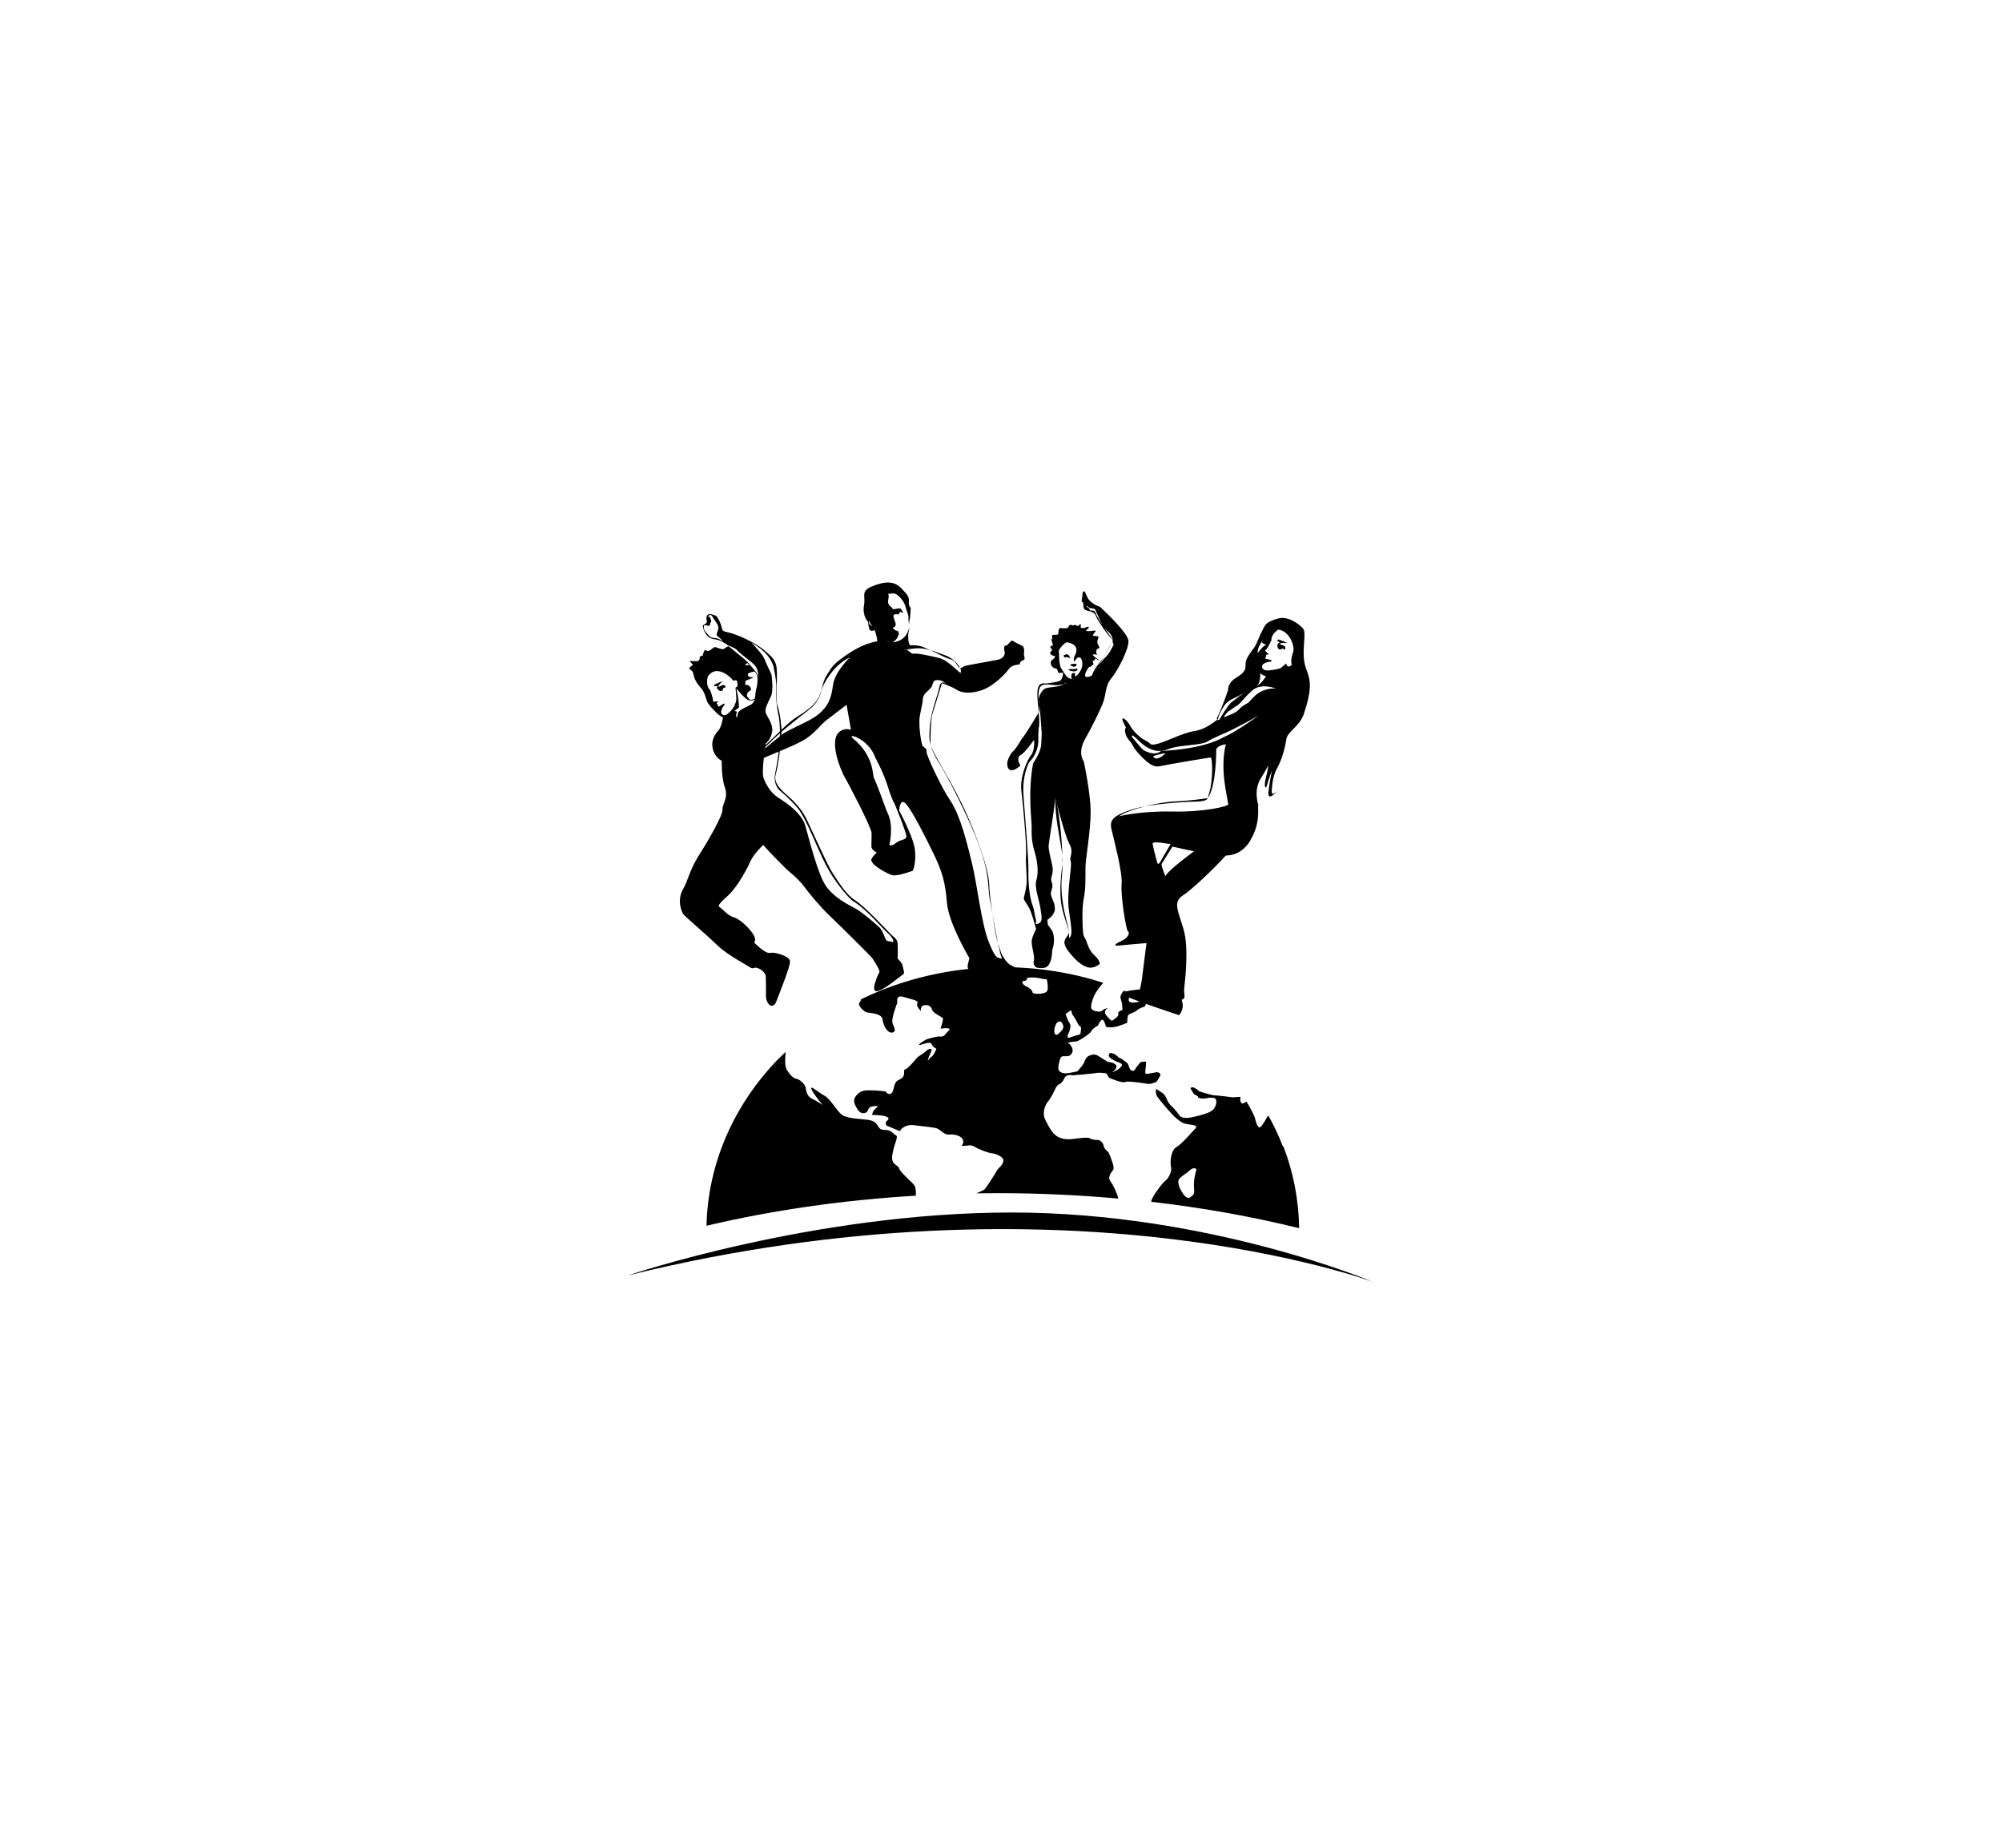
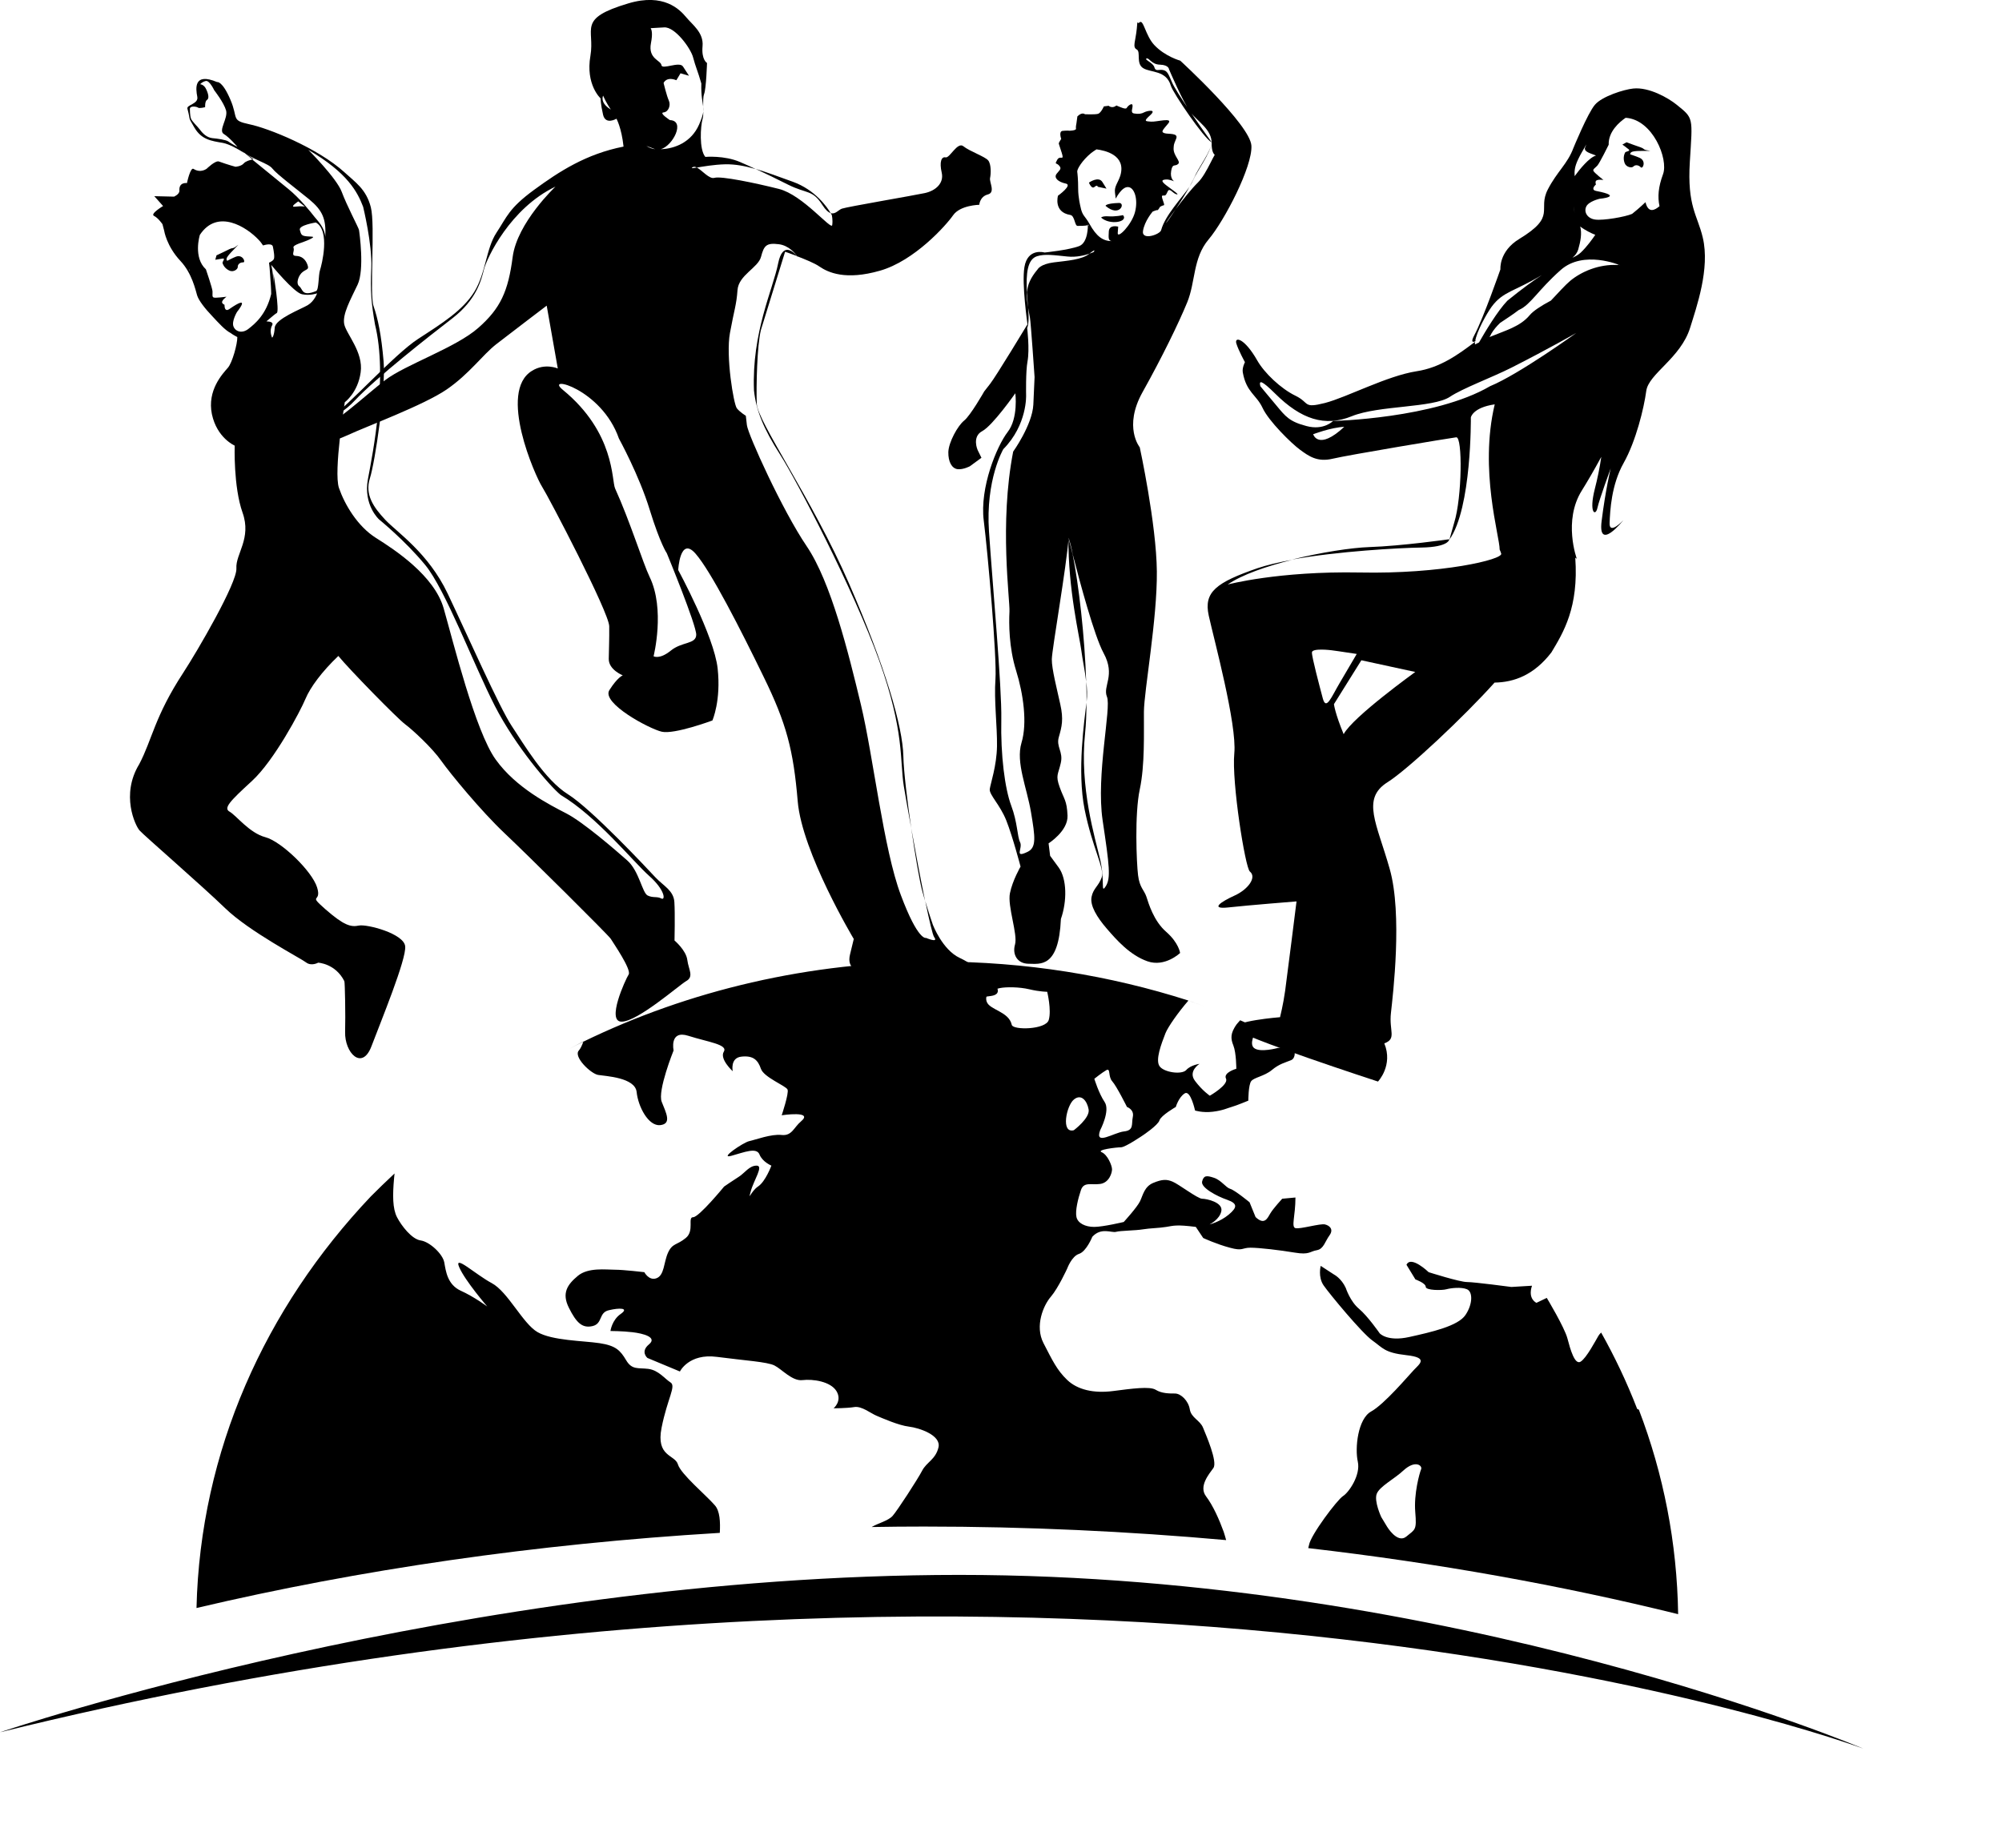
- <svg xmlns="http://www.w3.org/2000/svg" version="1.1" baseProfile="tiny" x="0px" y="0px" width="130px" height="120px" viewBox="-89.43 -94.58 300 300" overflow="visible" xml:space="preserve">
+ <svg xmlns="http://www.w3.org/2000/svg" version="1.1" baseProfile="tiny" x="0px" y="0px" width="130px" height="120px" overflow="visible" xml:space="preserve">
  <defs>
</defs>
  <path d="M94.11,35.02c0,0-3.08,0.44-5.21,0.51c-1.14,0.04-3.11,0.34-5.01,0.81c2.97-0.54,6.97-0.76,8.4-0.78  C94.12,35.53,94.11,35.02,94.11,35.02z M95.77,22.15c0,0.01,0,0.02,0,0.03c0.03-0.02,0.06-0.05,0.1-0.07  C95.83,22.12,95.8,22.14,95.77,22.15z M104.52,33.97c0.03-0.8,0.11-2.48,0.91-3.9c0.8-1.42,1.32-3.56,1.47-4.68s2.24-2.13,2.85-4.11  c0.41-1.33,1.3-3.83,0.82-5.85c-0.35-1.48-1.02-2.02-0.84-4.93c0.18-2.91,0.26-2.8-0.87-3.71c-0.52-0.42-1.78-1.15-2.81-1.04  c-0.59,0.06-2.01,0.5-2.48,1.05c-0.47,0.54-1.4,2.81-1.4,2.81c-0.38,1.03-1.06,1.53-1.66,2.69c-0.7,1.36,0.61,1.72-1.86,3.22  c-1.33,0.81-1.22,1.97-1.22,1.97s-1.09,3.14-1.69,4.27c-0.23,0.43-0.14,0.49,0.05,0.41c0.08-0.61,0.75-1.81,1.07-2.25  c0.75-1.01,1.46-0.97,3.3-2.08c0,0,0.01,0,0.01-0.01c-0.6,0.39-1.34,0.93-2.29,1.7c-0.64,0.67-1.44,2.01-1.84,2.71  c-0.08,0.04-0.17,0.08-0.26,0.13c-0.01-0.05-0.01-0.11,0-0.17c-1.1,0.84-2.28,1.68-3.79,1.91c-1.93,0.3-4.5,1.68-5.95,2.06  c-1.46,0.37-0.97-0.01-1.92-0.47s-2.02-1.48-2.48-2.29c-0.83-1.46-1.49-1.57-1.36-1.11c0.14,0.46,0.56,1.22,0.56,1.22  s-0.19,0.36-0.14,0.66c0.23,1.3,0.88,1.45,1.28,2.3c0.39,0.86,1.88,2.32,2.44,2.73c0.56,0.41,1.12,0.82,2.12,0.58  c1-0.24,7.6-1.34,8.02-1.39c0.42-0.05,0.38,3.9-0.13,5.54c-0.31,1.1-0.31,1.1-0.31,1.1c1.45-2.04,1.39-7.93,1.39-7.93  s0.11-0.64,1.55-0.85c-1.02,4.28,0.33,8.59,0.32,9.43c0.04,0.08,0.07,0.17,0.1,0.26c0.14,0.39-3.9,1.34-9.18,1.23  c-5.29-0.1-8.58,0.78-8.58,0.78c0.93-0.64,2.53-1.19,4.18-1.6c-0.86,0.15-1.64,0.34-2.24,0.54c-2.68,0.93-3.51,1.54-3.17,3.08  s1.84,7.07,1.66,8.94c-0.18,1.86,0.71,7.44,1.01,7.68c0.47,0.38-0.13,1.17-0.99,1.56c-0.86,0.39-1.66,0.91-0.39,0.77  c1.27-0.14,4.41-0.39,4.41-0.39s-0.62,4.95-0.74,5.81c-0.12,0.87-0.33,1.71-0.33,1.71s-3.14,0.25-2.91,0.74  c0.22,0.49,9.27,3.44,9.27,3.44s1-1.05,0.41-2.48c0.82-0.3,0.3-0.8,0.43-1.97c0.13-1.17,0.76-6.42-0.08-9.36  c-0.83-2.95-1.86-4.55-0.14-5.63c1.32-0.83,4.98-4.27,6.95-6.47c1.27-0.02,2.56-0.49,3.69-1.96c0.78-1.3,1.78-2.92,1.55-6.15  c0.03,0.02,0.07,0.04,0.1,0.07c0,0-0.91-2.47,0.33-4.44c0.35-0.56,0.8-1.33,1.26-2.18c-0.1,0.7-0.25,1.42-0.42,2.08  c-0.4,1.57,0.05,1.81,0.17,1.23c0.13-0.58,0.86-2.56,0.86-2.56s-0.34,1.41-0.59,3.43c-0.25,2.02,1.41-0.06,1.41-0.06  S104.49,34.77,104.52,33.97z M85.9,45.37c-0.21-0.79-0.72-2.7-0.71-3c0.01-0.3,1.27-0.14,1.27-0.14s0.69,0.09,1.64,0.24  c-0.36,0.62-0.82,1.4-1.11,1.89C86.45,45.27,86.12,46.16,85.9,45.37z M87.25,47.68c-0.57-1.38-0.63-1.95-0.63-1.95l1.78-2.85  l3.5,0.76C91.91,43.64,87.85,46.55,87.25,47.68z M102.25,11.44c-0.02-0.31-0.01-0.6,0.23-1.1c0.16-0.34,0.32-0.59,0.53-0.96  c-0.02,0.05-0.03,0.09-0.05,0.13c-0.18,0.31,0.19,0.41,0.68,0.59C103.2,10.22,102.57,11,102.25,11.44z M102.24,13.83  c-0.02-0.14-0.03-0.3-0.02-0.46C102.22,13.53,102.22,13.69,102.24,13.83z M85.27,28.2c0,0,1.15-0.44,2.02-0.48  C85.59,29.3,85.27,28.2,85.27,28.2z M96.76,25.08c-3.61,2.11-10.2,2.26-10.2,2.26s-0.6,0.63-1.72,0.33  c-1.12-0.29-1.37-0.63-1.96-1.34c-0.6-0.71-1.04-1.25-1.04-1.25c-0.1-0.4,0.07-0.4,0.96,0.48c1.69,1.68,3.24,2.18,4.98,1.47  c1.74-0.71,5.27-0.53,6.37-1.26c0.82-0.55,2.72-1.25,3.99-1.89c2.41-1.22,4.22-2.26,4.22-2.26S98.65,24.3,96.76,25.08z   M105.15,17.22c-0.05-0.02-0.08-0.05-0.08-0.05s0,0.02,0,0.04c-1.27-0.07-2.41,0.45-3.11,1.03c-0.33,0.28-0.77,0.77-1.25,1.28  c-0.64,0.34-1.16,0.68-1.38,0.95c-0.62,0.74-1.54,0.98-2.61,1.42c0.04-0.06,0.08-0.13,0.12-0.22c0.14-0.24,0.34-0.48,0.57-0.7  c0.46-0.31,0.84-0.55,1.2-0.83c0.01-0.01,0.03-0.01,0.04-0.02c0.75-0.34,1.22-1.28,2.7-2.59c1.48-1.31,3.83-0.31,3.83-0.31  C105.18,17.22,105.16,17.22,105.15,17.22z M102.61,14.71c0.31,0.24,0.74,0.45,0.98,0.54c-0.17,0.25-0.54,0.77-0.94,1.15  c-0.15,0.14-0.31,0.23-0.54,0.34c0.17-0.15,0.3-0.31,0.37-0.53C102.64,15.66,102.73,15.14,102.61,14.71z M106.85,13.13  c0,0-0.38,0.37-0.87,0.76c-0.46,0.2-1.88,0.44-2.39,0.37c-0.53-0.07-0.75-0.5-0.59-0.84c0.16-0.35,0.87-0.51,0.87-0.51  s1.64-0.15-0.23-0.51c-0.31-0.06-0.14-0.29-0.05-0.38c0.1-0.09,0,0,0.02-0.21c0.02-0.21,0.51-0.12,0.51-0.12s-0.6-0.47-0.65-0.59  c-0.05-0.11,0.1-0.18,0.25-0.34c0.15-0.16,0.74-1.36,0.74-1.36c-0.03-0.85,0.69-1.47,1.1-1.75c1.77,0.11,2.79,2.69,2.43,3.66  c-0.31,0.84-0.36,1.47-0.23,2.08C107.46,13.65,107.03,13.88,106.85,13.13z M106.87,9.8c0.65-0.01,0,0-0.12-0.11  c-0.11-0.11-0.26-0.13-0.64-0.27c-0.38-0.14-0.49-0.18-0.49-0.18l-0.27,0.15c0,0,0.27,0.19,0.41,0.31c0.14,0.12-0.18,0.13-0.23,0.2  c-0.1,0.19-0.13,0.44-0.03,0.7c0.1,0.26,0.46,0.33,0.57,0.21c0.11-0.12,0.33-0.1,0.47,0.05c0.14,0.15,0.38-0.41-0.07-0.61  c-0.27-0.12-0.5-0.18-0.62-0.23c0-0.01,0.01-0.02,0.01-0.03C105.88,9.8,106.22,9.8,106.87,9.8z" />
  <path d="M75.73,60.52c-0.82-0.71-1.15-1.86-1.29-2.29c-0.15-0.44-0.44-0.58-0.54-1.39c-0.1-0.81-0.23-3.98,0.11-5.57  c0.34-1.59,0.26-3.68,0.27-5.04c0.01-1.37,0.87-6.03,0.84-9.12c-0.03-3.09-1.11-8.06-1.11-8.06s-1.08-1.32,0.18-3.58  c1.26-2.25,2.35-4.49,2.9-5.83s0.36-2.87,1.39-4.09c1.03-1.22,2.86-4.74,2.78-6.09c-0.08-1.36-4.62-5.52-4.62-5.52  s-0.99-0.27-1.69-1.02c-0.57-0.61-0.7-1.69-0.95-1.47c-0.12,0.1-0.15,0-0.15-0.03c0,0.03,0,0.14-0.03,0.42  c-0.08,0.83-0.3,1.22-0.01,1.37c0.29,0.15-0.07,0.92,0.43,1.22c0.49,0.3,1.49,0.12,1.79,1.14c0.14,0.47,2.17,3.46,2.65,3.67  c-0.87-1.2-2.32-3.3-2.57-3.88c-0.25-0.58-0.31-0.75-0.58-0.81s-0.49,0.12-0.57-0.18c-0.08-0.3-0.68-0.5-0.51-0.57  c0.17-0.07,0.31,0.39,0.88,0.4c0.57,0.02,0.58,0.3,0.58,0.3s0.9,2.12,1.38,2.77c0.48,0.64,1.41,1.13,1.39,2.05  c-0.01,0.92,0.45,0.84,0.34,0.63c-0.11-0.21-0.62,1.31-1.25,1.92c-0.37,0.36-0.97,1.1-1.42,1.71c-0.38,0.58-0.69,1.01-0.62,0.88  c0.06-0.11,0.31-0.47,0.62-0.88c0.3-0.46,0.65-1.01,0.89-1.45c-0.5,0.73-1.58,1.85-1.84,2.81c-0.05,0.28-1.28,0.71-1.18,0.06  c0.1-0.65,0.63-1.26,0.63-1.26s0.23-0.1,0.31-0.1c0,0.08,0.17-0.21,0.17-0.21s0.13-0.08,0.24-0.1c0.12-0.01-0.26-0.65-0.06-0.63  c0.2,0.01,0.19-0.02,0.32-0.28c0.12-0.25,0.33,0.15,0.57,0.2c0.24,0.05-0.27-0.28-0.66-0.58c-0.39-0.3-0.28-0.36-0.05-0.38  c0.23-0.03,0.56,0.12,0.56,0.12s-0.29-0.16-0.2-0.68c0.09-0.52,0.24-0.26,0.45-0.45c0.21-0.18-0.34-0.54-0.29-1.06  c0.02-0.17-0.02-0.15,0.16-0.57c0.18-0.41-0.5-0.29-0.75-0.37s-0.14-0.18,0.23-0.62c0.38-0.44-0.75-0.1-1.11-0.13  c-0.36-0.03-0.51-0.01-0.05-0.42c0.45-0.41-0.19-0.29-0.38-0.19c-0.18,0.1-0.38,0.13-0.66,0.08c-0.28-0.04-0.08-0.34-0.11-0.53  c-0.02-0.19-0.31,0.04-0.37,0.16c-0.06,0.13-0.39-0.03-0.68-0.15c0,0-0.24,0.23-0.5,0.02l-0.31,0.04c0,0-0.18,0.41-0.37,0.48  c-0.19,0.06-0.86,0.03-0.86,0.03s-0.18-0.17-0.49,0.14c0,0-0.04,0.32-0.06,0.44c-0.02,0.12-0.05,0.24-0.03,0.36  c0.01,0.12-0.41,0.13-0.41,0.13S69.27,8.47,69,8.5c-0.27,0.03-0.09,0.52-0.09,0.52s-0.16,0.25-0.16,0.29c0,0.04,0,0,0.19,0.6  c0.19,0.6-0.1,0.13-0.29,0.47c-0.19,0.34-0.06,0.16,0.13,0.38c0.18,0.21,0.03,0.27-0.17,0.53s0.11,0.53,0.59,0.63  c0.48,0.09-0.5,0.79-0.5,0.79s-0.31,1.07,0.8,1.25c0.3,0.05,0.28,0.73,0.48,0.71c0.03,0,0.5,0.01,0.65-0.05c0,0,0,0.01,0.01,0.01  c0,0,0.03,1.12-0.56,1.35c-0.67,0.26-2.25,0.42-2.25,0.42s-1.1-0.33-1.31,0.95c-0.18,1.1,0.2,3.71,0.2,3.71s-2.03,3.36-2.42,3.86  c-0.39,0.5-0.39,0.5-0.39,0.5s-0.89,1.57-1.31,1.9c-0.41,0.33-1,1.4-1.02,2.04c-0.01,0.64,0.23,1.06,0.6,1.11  c0.37,0.04,0.8-0.19,0.8-0.19l0.75-0.55l-0.25-0.51c0,0-0.38-0.86,0.3-1.22c0.68-0.36,2.15-2.46,2.15-2.46s0.21,1.61-0.5,2.52  c-0.7,0.91-1.82,3.6-1.55,5.75c0.27,2.15,0.86,8.91,0.76,10.29c-0.1,1.38,0.12,3.08,0.1,4.36c-0.02,1.28-0.42,2.42-0.47,2.79  c-0.04,0.37,0.67,1.01,1.08,2.05c0.41,1.04,0.92,2.98,0.92,2.98s-0.52,0.89-0.69,1.73c-0.17,0.84,0.52,2.67,0.33,3.33  c-0.19,0.66,0.16,1.25,0.89,1.25c0.73,0,1.95,0.3,2.09-2.91c0.4-1.14,0.4-2.6-0.15-3.35c-0.55-0.75-0.55-0.75-0.55-0.75l-0.1-0.81  c0,0,1.27-0.8,1.23-1.8c-0.04-1-0.23-1.06-0.51-1.85c-0.28-0.78-0.1-0.81,0.07-1.56c0.18-0.75-0.32-1.05-0.12-1.71  c0.19-0.66,0.31-1.13,0.09-2.11c-0.21-0.97-0.56-2.3-0.55-2.93c0.01-0.64,0.96-6.04,1.09-7.88c0.09,0.26,0.18,0.62,0.27,1.08  c0.46,1.8,1.41,5.32,2,6.4c0.8,1.47-0.07,2.13,0.22,2.84c0.3,0.71-0.72,5.08-0.28,8.03c0.44,2.95,0.54,3.75,0.2,4.28  c-0.34,0.52-0.04-0.34-0.36-1.73c-0.32-1.39-1.35-4.68-0.98-8.21c0.06-0.58,0.09-1.27,0.09-2.02c0,0.01,0,0.02,0,0.03  c-0.13,1.11-0.62,4.45-0.12,6.94s1.31,3.84,1.11,4.41c-0.2,0.57-0.55,0.71-0.66,1.27c-0.11,0.56,0.35,1.32,0.99,2.06  c0.64,0.74,1.5,1.72,2.64,2.12c1.14,0.4,2.12-0.54,2.12-0.54S76.55,61.24,75.73,60.52z M71.01,16.37c0,0-0.1,0.05-0.26,0.1  c-0.49,0.4-1.44,0.46-2.32,0.57c-0.88,0.11-1.05,0.45-1.05,0.45c-0.47,0.56-0.65,1-0.69,1.48c0.01,0.23,0.02,0.46,0.04,0.7  c0.01,0.11,0.02,0.21,0.03,0.31c0.04,0.2,0.08,0.42,0.12,0.65c0.06,0.34,0.3,3.86,0.3,3.86s-0.02,0.47-0.08,1.79  c-0.07,1.32-1.31,3.05-1.31,3.05c-0.91,4.69-0.2,9.63-0.24,10.39s-0.04,2.32,0.43,3.83c0.47,1.51,0.74,3.41,0.35,4.69  c-0.38,1.28,0.35,2.91,0.62,4.52c0.27,1.61,0.36,2.28-0.22,2.56c-0.91,0.44-0.3-0.23-0.49-0.62c-0.19-0.38-0.16-1.28-0.58-2.39  c-0.41-1.11-0.69-3.26-0.64-5.59c0.04-2.08-0.57-8.81-0.8-12.2c-0.23-3.38,0.93-5.35,0.93-5.35c1.57-1.59,1.48-3.51,1.48-3.51  s-0.03-1.54,0.09-2.18c0.15-0.79-0.02-2.18-0.02-2.18s0.16-0.28,0.06-1.32c-0.06-0.37-0.1-0.69-0.08-1.01  c-0.06-1.2,0.03-2.13,0.66-2.33c0.5-0.16,1.08-0.07,1.98,0.02c0.58,0.06,1.11-0.08,1.41-0.18c0,0,0,0,0,0  C71.25,16.07,71.01,16.37,71.01,16.37z M70.65,14.6c0.01-0.01,0.02-0.01,0.02-0.02C70.74,14.74,70.69,14.67,70.65,14.6z M73.7,13.78  c-0.22,0.83-1.15,1.76-1.12,1.35c0.03-0.41,0.03-0.41,0.03-0.41s-0.59-0.17-0.61,0.32c-0.01,0.36-0.06,0.57,0.18,0.62  c-0.55-0.01-0.97-0.28-1.44-1.13c-0.31-0.55-0.46-0.5-0.58-1.11c0,0-0.15-0.58-0.15-1.17c0-0.59-0.04-0.95-0.06-1.1  c-0.02-0.16,0.32-0.73,0.89-1.2c0.1-0.08,0.23-0.17,0.36-0.25c0.54,0.07,1.94,0.36,1.55,1.7c-0.15,0.47-0.4,0.7-0.35,1.1  c0.05,0.4,0.05,0.4,0.05,0.4s0.39-0.78,0.8-0.75C73.66,12.16,73.92,12.94,73.7,13.78z M78.69,9.23c-0.08,0.66-0.83,1.57-1.17,2.36  c-0.06,0.14-0.16,0.32-0.28,0.53c0.09-0.14,0.17-0.26,0.21-0.37C77.74,11.08,78.6,9.97,78.69,9.23z M69.38,34.91  c-0.03,3.38,0.73,6.47,0.84,7.36c0.07,0.56,0.23,1.27,0.31,2c-0.09-2.93-0.49-6.37-0.88-8.28C69.48,35.34,69.38,34.91,69.38,34.91z   M70.56,45.57c0.05-0.42,0.03-0.86-0.02-1.3C70.55,44.72,70.56,45.16,70.56,45.57z M71.59,11.83c-0.25-0.42-0.88,0.03-0.88,0.03  s0.17,0.45,0.36,0.28c0.2-0.17,0.21-0.01,0.21-0.01l0.57,0.12C71.84,12.24,71.84,12.24,71.59,11.83z M72.66,13.18  c-0.89,0.03-0.87,0.19-0.87,0.19C72.7,14.15,73.11,13.17,72.66,13.18z M71.99,14.05c-0.41-0.03-0.49,0.08-0.49,0.08  c0.57,0.52,1.8,0.28,1.42-0.16C72.92,13.98,72.4,14.08,71.99,14.05z" />
  <path d="M45.67,6.92c0,0.11,0,0.23,0,0.34C45.68,7.14,45.68,7.03,45.67,6.92z M20.1,28.91c0.87-0.17,1.32-0.12,2.5-0.66  c1.18-0.55,4.93-1.94,6.41-2.96c1.48-1.02,2.32-2.24,3.22-2.94c0.9-0.7,3.27-2.5,3.27-2.5l0.72,4.08c0,0-0.84-0.37-1.67,0.15  c-2.24,1.35,0.22,6.86,0.65,7.53c0.43,0.67,4.35,8.17,4.36,9.06c0.01,0.88-0.02,1.41-0.03,2.12c-0.01,0.71,0.91,1.07,0.91,1.07  s-0.34,0.12-0.87,0.96c-0.53,0.84,2.58,2.51,3.4,2.7c0.82,0.19,3.29-0.73,3.29-0.73s0.57-1.29,0.34-3.38  c-0.23-2.1-2.56-6.39-2.56-6.39s0.11-2.22,1.12-1.07c1.01,1.15,2.94,4.95,4.42,7.99c1.49,3.04,1.94,4.77,2.22,8.1  c0.28,3.33,3.64,8.94,3.64,8.94s0,0-0.24,0.99c-0.25,0.99,0.56,1.1,0.92,1.15c0.36,0.06,2.76,0.9,3.79,1.43  c1.03,0.53,3.05,0.34,4.45,0.13c1.4-0.21-0.92-1.95-2.04-2.47c-1.12-0.52-1.74-2.14-1.74-2.14s-0.25-0.71-0.5-1.56  c0.26,1.26,0.48,2.21,0.58,2.35c0.31,0.41-0.53,0.05-0.53,0.05s-0.51,0.22-1.63-2.77c-1.13-2.99-1.79-9.02-2.6-12.39  s-1.94-7.95-3.52-10.28c-1.58-2.33-3.81-7.25-3.88-7.86C48.43,27,48.43,27,48.43,27s-0.38-0.23-0.58-0.48  c-0.21-0.25-0.73-3.38-0.45-4.9c0.28-1.53,0.42-1.8,0.49-2.78c0.07-0.98,1.35-1.45,1.53-2.17c0.19-0.72,0.34-0.91,1.15-0.81  c0.64,0.08,1.05,0.58,1.19,0.78c0.51,0.2,1.14,0.45,1.45,0.67c0.57,0.39,1.7,0.91,3.93,0.27c2.24-0.64,4.29-2.94,4.75-3.6  c0.46-0.66,1.7-0.68,1.7-0.68s0.03-0.53,0.55-0.67c0.52-0.13,0.09-0.8,0.15-1.07s0.08-0.89-0.12-1.14c-0.2-0.25-1.22-0.6-1.61-0.92  c-0.39-0.32-0.89,0.79-1.16,0.72c-0.27-0.06-0.41,0.3-0.25,0.99c0.16,0.69-0.4,1.18-1.1,1.33c-0.69,0.15-5.04,0.89-5.38,1.01  c-0.23,0.08-0.43,0.39-0.73,0.29c0.04,0.07,0.07,0.12,0.07,0.12s0.08,0.3,0.03,0.66c-0.05,0.36-1.91-1.96-3.46-2.35  c-1.55-0.39-3.76-0.85-4.19-0.72c-0.33,0.1-0.8-0.49-1.14-0.67c-0.29,0.05-0.41,0.07-0.27-0.02c0.07-0.05,0.17-0.03,0.27,0.02  c0.39-0.06,1.08-0.19,1.85-0.21c0.65-0.01,1.29,0.11,1.97,0.31c-0.34-0.16-0.67-0.31-1.02-0.46c-1.02-0.44-2.25-0.33-2.25-0.33  c-0.41-0.49-0.31-2-0.18-2.46c0.04-0.13,0.05-0.3,0.05-0.48c-0.03,0.21-0.11,0.46-0.28,0.85c-0.5,1.13-1.56,1.56-2.48,1.59  c0.78-0.22,1.62-1.85,0.59-1.89c0,0-0.73-0.47-0.41-0.5c0.32-0.03,0.48-0.47,0.34-0.77c-0.14-0.31-0.34-1.14-0.34-1.14  s0.17-0.44,0.83-0.18c0,0,0,0,0.27-0.45l0.55,0.16c0,0,0,0-0.39-0.6c-0.23-0.36-1.36,0.23-1.4-0.09c-0.04-0.32-0.88-0.4-0.68-1.43  c0.12-0.61,0.05-0.86-0.02-0.97C42.6,1.8,42.9,1.8,43.12,1.78c0.7-0.06,1.74,1.36,1.89,1.96c0.15,0.58,0.31,0.9,0.53,1.68  c-0.02,0.85,0.09,1.19,0.12,1.5c0-0.31-0.01-0.62,0.06-0.81c0.14-0.37,0.19-2.02,0.19-2.02S45.54,3.89,45.62,3  c0.08-0.89-0.66-1.39-1.07-1.89c-0.41-0.49-1.45-1.58-3.75-0.89c-3.35,1-2.16,1.62-2.46,3.4c-0.33,1.88,0.66,2.77,0.66,2.77  s0,0.37,0.16,1.06s0.87,0.26,0.87,0.26s0.33,0.59,0.46,1.81c-2.43,0.48-4.17,1.61-5.81,2.81s-1.76,1.75-2.44,2.78  c-0.68,1.03-0.69,2.62-1.44,3.84c-0.75,1.21-2.08,2.04-3.65,3.06c-1.57,1.02-4.65,4.47-5.57,5c-0.92,0.52-1.03,0.35-1.62,0.45  c-0.75,0.13,0.72-0.31-0.13-0.05c-0.86,0.25-0.86-0.24-0.04-0.05c0.82,0.19-0.66,0.33-0.66,0.33s0.69,0.19-0.58,0.74  C17.28,28.98,19.24,29.07,20.1,28.91z M41.97,9.48c0.17,0.06,0.35,0.12,0.57,0.21C42.36,9.67,42.17,9.6,41.97,9.48z M39.16,6.21  c0.21,0.48,0.48,0.87,0.48,0.87s0,0,0.03,0.04C39.13,6.79,39.07,6.46,39.16,6.21z M40.19,28.48c0,0,1.32,2.4,2,4.63  c0.69,2.23,1.11,2.82,1.11,2.82s1.93,4.68,1.91,5.3c-0.02,0.62-0.93,0.43-1.66,1.03c-0.73,0.59-1.11,0.36-1.11,0.36  s0.77-3.05-0.26-5.16c-0.42-0.87-1.28-3.63-2.24-5.74c-0.23-0.51,0-3.62-3.39-6.4C35.31,24.31,39.06,25.23,40.19,28.48z   M20.38,27.38c0,0,1.34,0.06,2.68-1.39c1.35-1.44,4.77-4.13,6.33-5.33c1.55-1.2,1.86-2.46,2.04-3.18c0.19-0.72,1.69-3.95,4.64-5.36  c0,0-2.49,2.34-2.78,4.57c-0.29,2.23-0.79,3.34-2.24,4.61c-1.45,1.28-4.72,2.38-6.03,3.38c-1.31,1-3.53,3.12-4.09,2.91  C20.38,27.38,20.38,27.38,20.38,27.38z M51.77,16.64c0,0-0.01,0-0.02-0.01c0.04,0.05,0.07,0.09,0.07,0.09S51.8,16.69,51.77,16.64z   M59.88,57.84c0.06,0.23,0.13,0.45,0.19,0.67c-0.29-1.41-0.63-3.21-0.9-4.73C59.43,55.58,59.73,57.28,59.88,57.84z M58.69,51.06  c0.08,0.49,0.26,1.51,0.48,2.72c-0.26-1.8-0.49-3.69-0.51-4.66c-0.04-1.94-1.17-5.81-3.54-11.25c-2.37-5.44-5.94-10.51-5.98-11.65  c-0.04-1.15,0.02-3.8,0.27-4.79l1.57-5.08c0,0,0.34,0.11,0.77,0.28c-0.22-0.27-0.93-0.96-1.22,0.47c-0.34,1.71-1.72,4.48-1.57,8.26  c0.14,1.31,0.63,2.5,1.7,4.17c1.07,1.67,4.77,8.75,6.43,13.37C58.75,47.53,58.42,49.41,58.69,51.06z M53.4,13.31  c0.21,0.33,0.39,0.48,0.54,0.53c-0.22-0.37-0.99-1.51-2.47-2.04c-0.9-0.32-1.68-0.62-2.4-0.83c0.65,0.3,1.32,0.63,2.12,1.03  C52.4,12.6,52.76,12.31,53.4,13.31z M44.2,5.32c-0.06-0.02-0.22-0.09-0.27-0.1C44.09,5.28,44.17,5.31,44.2,5.32z" />
  <path d="M15.89,9.94c0.12,0.1,0.3,0.24,0.5,0.41c0.04-0.01,0.07-0.01,0.07-0.01S16.22,10.15,15.89,9.94z M44.63,62.34  c-0.08-0.63-0.83-1.26-0.83-1.26s0.04-1.76-0.01-2.5c-0.05-0.75-0.7-1.04-1.23-1.6c-0.52-0.56-4.15-4.44-5.67-5.39  c-1.52-0.95-2.87-3.25-3.66-4.44c-0.79-1.18-2.9-5.95-4.16-8.6c-1.26-2.65-3.29-3.98-4.05-4.79c-0.76-0.81-1.34-1.63-1-2.7  c0.34-1.07,1.04-5.83,0.89-7.58c-0.15-1.75-0.37-2.78-0.65-3.59c-0.28-0.8,0.12-5.25-0.18-6.43c-0.3-1.18-1.02-1.63-1.7-2.26  c-1.76-1.6-4.97-2.88-6.19-3.13c-1.21-0.26-0.7-0.37-1.23-1.6c-0.53-1.24-0.86-1.14-0.86-1.14c-1.54-0.65-1.39,0.43-1.29,0.95  c0.1,0.48-0.71,0.52-0.64,0.78c0.24,0.89-0.01,0.43,0.45,1.22c0.46,0.79,1.09,0.87,1.85,1c0.42,0.08,0.99,0.4,1.41,0.67  c-0.13-0.11-0.21-0.17-0.21-0.17c0.73,0.59,1.76,0.82,2.02,1.17c0.27,0.35,1.51,1.28,2.38,1.99c0.86,0.71,1.12,1.26,1.05,2.45  c-0.04-0.62-0.46-1.01-0.7-1.31c-0.24-0.31-0.97-1.22-1.7-1.81c-0.47-0.38-1.6-1.3-2.34-1.91c-0.13,0.03-0.42,0.1-0.55,0.25  c-0.17,0.2-0.54,0.22-0.54,0.22s-0.46-0.12-1.07-0.34c-0.23-0.09-0.79,0.46-0.79,0.46s-0.39,0.32-0.86,0.02  c-0.21-0.14-0.43,0.92-0.43,0.92s-0.53-0.08-0.49,0.48c0.02,0.25-0.35,0.4-0.35,0.4l-1.28-0.03l0.57,0.64c0,0-0.86,0.51-0.59,0.64  c0.27,0.13,0.55,0.54,0.55,0.54l0.11,0.42c0,0,0.15,1,1.06,1.97c0.75,0.8,0.98,1.9,1.08,2.23c0.1,0.33,0.51,0.86,0.98,1.35  c0.43,0.46,0.83,0.91,1.2,1.1c0.13,0.1,0.28,0.18,0.43,0.26c0.01,0.45-0.33,1.67-0.61,1.99c-0.35,0.4-1.36,1.47-1.04,3.02  c0.33,1.55,1.48,2.04,1.48,2.04s-0.09,2.66,0.51,4.35c0.6,1.68-0.46,2.69-0.4,3.62c0.06,0.93-2.53,5.37-3.45,6.78  c-1.87,2.86-2.02,4.35-2.86,5.94c-1.21,1.98-0.26,3.98,0.02,4.3c0.28,0.32,4.01,3.55,5.57,5.06s4.89,3.24,5.24,3.51  c0.35,0.27,0.79,0.02,0.79,0.02s1.12,0.05,1.7,1.2c0.04,0.07,0.08,2.24,0.05,3.29c-0.04,1.36,1.1,2.55,1.71,0.94  c0.61-1.61,2.29-5.69,2.19-6.5c-0.09-0.82-2.49-1.45-3.01-1.34c-0.52,0.11-0.97-0.01-2.17-1.06c-1.19-1.05-0.21-0.36-0.54-1.42  c-0.33-1.06-2.33-2.99-3.36-3.26c-1.03-0.27-1.89-1.41-2.31-1.65c-0.43-0.23-0.01-0.67,1.44-2c1.45-1.33,3.15-4.55,3.47-5.32  c0.32-0.77,1.08-1.79,2.14-2.8c0.69,0.85,3.82,4.05,4.33,4.43c0.51,0.38,1.79,1.57,2.36,2.39c0.58,0.82,2.57,3.24,4.08,4.67  c1.52,1.43,6.8,6.67,6.92,6.88c0.13,0.22,1.37,2.01,1.16,2.32c-0.2,0.31-1.48,3.09-0.44,3.06c1.05-0.03,3.67-2.33,4.17-2.63  C45.08,63.43,44.71,62.97,44.63,62.34z M14.83,9.19c-0.15-0.11-0.71-0.19-1.05-0.22c-0.34-0.04-0.61-0.29-0.79-0.54  C12.8,8.18,12.47,7.89,12.4,7.7c-0.07-0.2-0.07-0.6-0.07-0.6c-0.03-0.26,0.45-0.18,0.53-0.11c0.08,0.07,0.46-0.03,0.46-0.03  s-0.02-0.39,0.12-0.47c0.15-0.09,0.1-0.38-0.05-0.69c-0.14-0.32-0.39-0.33-0.39-0.33s0.11-0.15,0.36-0.21  c0.24-0.06,0.55,0.6,0.55,0.6s0.62,0.79,0.77,1.31c0.14,0.52-0.52,1.3-0.15,1.53c0.37,0.22,0.89,0.84,0.89,0.84  S14.98,9.31,14.83,9.19z M12.27,17.54c0,0,0-0.02,0-0.06c0.01,0.03,0.03,0.06,0.04,0.09L12.27,17.54z M19.37,13.08l0.43,0.34  c0,0-0.19-0.05-0.62,0C18.75,13.48,19.37,13.08,19.37,13.08z M16.13,21.36c-0.41,0.32-0.84,0.18-0.97-0.16  c-0.13-0.34,0.23-0.94,0.23-0.94s1-1.23-0.51-0.18c-0.25,0.17-0.3-0.1-0.3-0.23c0-0.13,0,0-0.13-0.15  c-0.14-0.15,0.26-0.43,0.26-0.43s-0.73,0.1-0.84,0.05s-0.06-0.19-0.07-0.4c-0.01-0.21-0.43-1.43-0.43-1.43  c-0.83-0.76-0.41-2.19-0.39-2.24c1.15-1.73,3.05-0.49,3.81,0.32c0.12,0.12,0.21,0.25,0.29,0.37c0.13-0.04,0.59-0.17,0.64,0.08  c0.06,0.29,0.13,0.71,0.05,0.83c-0.06,0.09-0.23,0.18-0.3,0.21c0.06,0.43,0.07,0.92,0.12,1.5c0.01,0.2,0.02,0.37,0.02,0.53  C17.29,20.44,16.54,21.04,16.13,21.36z M19.98,19.82c-0.44,0.26-2.1,0.89-2.14,1.46c-0.04,0.58-0.17,0.65-0.17,0.65  s-0.21-0.43,0-0.8c0.11-0.2-0.13-0.25-0.37-0.26c0.33-0.28,0.6-0.51,0.67-0.54c0.2-0.09-0.21-2.56-0.21-2.56s0.01,0.28-0.02,0.65  c0.01-0.38-0.02-0.78-0.13-1.22c0,0,1.47,1.8,2,1.91c0.53,0.11,0.98-0.06,0.98-0.06S20.42,19.56,19.98,19.82z M20.78,17.54  c-0.11,0.33-0.07,1.28-0.25,1.36c-0.95,0.39-0.85-0.12-1.1-0.31c-0.24-0.19-0.04-0.74,0.24-0.94c0.28-0.2,0.41-0.14,0.29-0.47  c-0.12-0.32-0.35-0.55-0.73-0.56c-0.37-0.01-0.08-0.31-0.17-0.52c-0.09-0.21,0.65-0.35,1.06-0.56c0.41-0.2,0.17-0.16-0.18-0.19  c-0.35-0.03-0.39-0.1-0.47-0.42c-0.08-0.31,1.04-0.48,1.04-0.48C21.46,14.97,20.89,17.21,20.78,17.54z M42.94,58.35  c-0.28-0.15-0.52-0.02-0.88-0.19c-0.36-0.17-0.55-1.59-1.33-2.28c-0.78-0.69-2.85-2.48-3.95-3.05s-3.27-1.66-4.59-3.5  c-1.33-1.84-2.77-7.69-3.38-9.82c-0.61-2.13-3.18-3.81-4.39-4.57c-1.21-0.76-2.04-2.18-2.41-3.25c-0.36-1.06,0.38-5.57,0.38-5.57  s0.85-0.62,1.03-1.94c0.19-1.32-0.95-2.5-1.07-3.14s0.41-1.58,0.87-2.55c0.46-0.97,0.12-3.39,0.09-3.56  c-0.04-0.17-0.79-1.58-1.12-2.47c-0.33-0.89-2.17-2.73-2.17-2.73c2.57,1.5,3.2,2.76,3.56,3.7c0,0,0.6,2.45,0.53,3.96  c-0.07,1.51,0,2.29,0.24,3.68c0.84,3.4-0.14,8.37-0.46,10.05c-0.31,1.68,0.72,2.61,0.72,2.61s1.69,1.37,3,2.96  c1.31,1.59,3.16,6.5,4.52,9.15c1.36,2.65,3.55,5.19,4.28,5.79c2.33,1.38,4.7,4.33,5.74,5.25C43.2,57.81,43.22,58.5,42.94,58.35z   M15.32,16.67c-0.26,0.1-0.46,0.22-0.57,0.27c0-0.01-0.01-0.02-0.01-0.03c-0.12-0.13,0.11-0.36,0.54-0.81c0.44-0.45,0,0-0.15,0.01  c-0.15,0.01-0.26,0.09-0.62,0.26c-0.35,0.17-0.45,0.21-0.45,0.21l-0.08,0.29c0,0,0.31-0.05,0.49-0.08c0.18-0.02-0.04,0.21-0.02,0.29  c0.06,0.2,0.21,0.39,0.46,0.5c0.25,0.11,0.54-0.09,0.53-0.25c-0.01-0.16,0.15-0.3,0.35-0.29C15.98,17.04,15.76,16.5,15.32,16.67z" />
  <path d="M106.42,91.55c-0.04-0.02-0.07-0.03-0.11-0.05c-0.68-1.76-1.47-3.41-2.34-4.96c-0.08,0.08-0.15,0.16-0.18,0.22  c-0.19,0.32-0.77,1.43-1.15,1.67c-0.38,0.24-0.67-0.79-0.86-1.51c-0.19-0.72-1.34-2.63-1.34-2.63l-0.67,0.32  c0,0-0.58-0.24-0.29-1.11l-1.34,0.08c0,0-2.4-0.32-2.88-0.32c-0.48,0-2.49-0.64-2.49-0.64s-1.15-1.11-1.44-0.48l0.58,0.95  c0,0,0.67,0.24,0.67,0.48c0,0.24,1.06,0.24,1.34,0.16c0.29-0.08,0.96-0.16,1.34,0s0.38,0.96-0.1,1.67  c-0.48,0.72-2.21,1.11-3.65,1.43s-1.92-0.24-1.92-0.24s-0.77-1.11-1.34-1.59c-0.58-0.48-0.86-1.35-0.86-1.35  c-0.29-0.64-0.77-0.88-0.77-0.88l-0.86-0.56c0,0-0.19,0.72,0.19,1.27s2.49,3.1,3.17,3.58s0.77,0.79,2.21,0.95s0.86,0.56,0.48,0.96  c-0.38,0.4-1.92,2.23-2.78,2.7c-0.86,0.48-1.06,2.38-0.86,3.26c0.19,0.87-0.58,1.99-0.96,2.23c-0.38,0.24-2.11,2.54-2.21,3.18  c-0.01,0.06-0.03,0.13-0.05,0.2c8.4,0.97,16.44,2.42,24.02,4.29C108.9,100.2,108.02,95.73,106.42,91.55z M92.28,95.42  c-0.1,0.24-0.48,1.59-0.38,2.78c0.1,1.19,0,1.11-0.58,1.59c-0.58,0.48-1.25-0.64-1.25-0.64l-0.38-0.63c0,0-0.48-1.03-0.29-1.51  c0.19-0.48,1.14-0.96,1.73-1.51C91.9,94.79,92.38,95.18,92.28,95.42z M36.96,68.12c0.31-0.16,0.61-0.32,0.92-0.47  c0-0.01,0-0.01,0.01-0.02C37.57,67.8,37.27,67.96,36.96,68.12z M77.17,64.99c0.35,0.11,0.69,0.23,1.03,0.35  C77.54,65.1,77.17,64.99,77.17,64.99z M44.02,95.1c-0.19-0.64-1.44-0.48-1.06-2.38c0.38-1.91,0.96-2.7,0.58-2.94  c-0.38-0.24-0.77-0.79-1.44-0.88c-0.67-0.08-1.06,0.08-1.44-0.56c-0.38-0.64-0.67-0.95-1.73-1.11c-1.06-0.16-3.07-0.16-4.03-0.72  c-0.96-0.56-1.92-2.62-2.97-3.18s-2.49-1.91-2.11-1.03c0.38,0.88,1.82,2.55,1.82,2.55s-0.86-0.64-1.73-1.03  c-0.86-0.4-0.96-1.27-1.06-1.83c-0.1-0.56-0.96-1.35-1.53-1.43c-0.58-0.08-1.25-0.95-1.54-1.51c-0.29-0.56-0.29-1.43-0.19-2.54  c0.01-0.11,0.02-0.2,0.03-0.3c-0.57,0.53-1.08,1.03-1.54,1.49c-6.87,7.25-11.08,16.55-11.32,26.73c10.57-2.49,21.99-4.16,33.98-4.88  c0.04-0.7,0.01-1.43-0.33-1.8C45.84,97.09,44.21,95.74,44.02,95.1z M86.33,80.23c0.29-0.4,0-0.64-0.29-0.71  c-0.29-0.08-1.63,0.32-1.92,0.24c-0.29-0.08,0-0.79,0-1.99l-0.86,0.08c0,0-0.58,0.63-0.77,0.95c-0.19,0.32-0.38,0.79-0.96,0.24  l-0.39-0.96c0,0-0.96-0.79-1.25-0.87c-0.29-0.08-0.58-0.56-1.06-0.72c-0.48-0.16-0.67-0.16-0.77,0.24c-0.1,0.4,0.96,0.96,1.63,1.19  c0.67,0.24,0.67,0.48,0.1,0.96c-0.58,0.48-1.25,0.64-1.25,0.64s0.67-0.32,0.77-0.88c0.1-0.56-0.96-0.79-1.25-0.79  c-0.29,0-1.54-0.96-1.92-1.11c-0.38-0.16-0.67-0.16-1.25,0.08c-0.58,0.24-0.67,0.79-0.86,1.19c-0.19,0.4-1.06,1.35-1.06,1.35  s-1.34,0.32-1.92,0.32s-1.06-0.24-1.15-0.64c-0.09-0.4,0.1-1.19,0.29-1.75c0.19-0.56,0.67-0.32,1.25-0.4  c0.58-0.08,0.77-0.71,0.77-0.95c0-0.24-0.29-0.95-0.67-1.11c-0.38-0.16,0.96-0.32,1.25-0.32c0.29,0,1.44-0.79,1.44-0.79  s0.96-0.64,1.06-0.96c0.1-0.32,1.06-0.87,1.06-0.87s0.19-0.64,0.58-0.88c0.38-0.24,0.67,1.11,0.67,1.11s0.48,0.16,1.15,0.08  c0.67-0.08,0.96-0.24,1.25-0.32c0.29-0.08,1.06-0.4,1.06-0.4s0-1.03,0.19-1.27c0.19-0.24,0.86-0.32,1.34-0.72  c0.48-0.4,0.86-0.48,1.25-0.64c0.38-0.16,0.19-0.87,0.19-0.87l-1.06,0.08c0,0-1.15,0.32-1.54,0c-0.31-0.26,0-0.92,0.24-1.29  c-0.4-0.18-0.78-0.35-1.14-0.51c-0.09,0.1-0.18,0.2-0.25,0.29c-0.38,0.56-0.38,0.88-0.19,1.35c0.19,0.48,0.19,1.51,0.19,1.51  s-0.86,0.24-0.67,0.64c0.19,0.4-1.05,1.11-1.05,1.11s-0.48-0.32-0.96-0.96c-0.48-0.63,0.29-1.11,0.29-1.11s-0.58,0.08-0.86,0.4  c-0.29,0.32-1.44,0.16-1.73-0.24c-0.29-0.4,0.1-1.43,0.38-2.15c0.17-0.42,0.83-1.36,1.49-2.12c-5.09-1.63-10.58-2.53-16.31-2.53  c-8.32,0-16.15,1.88-22.98,5.2c-0.09,0.25-0.19,0.46-0.29,0.57c-0.38,0.4,0.77,1.51,1.25,1.59c0.48,0.08,2.4,0.16,2.5,1.11  c0.1,0.96,0.77,2.23,1.53,2.15c0.77-0.08,0.38-0.8,0.1-1.51c-0.29-0.71,0.77-3.34,0.77-3.34s-0.29-1.35,0.96-0.95  c1.25,0.4,2.59,0.56,2.3,1.03c-0.29,0.48,0.58,1.27,0.58,1.27s-0.19-0.88,0.58-0.95c0.77-0.08,1.06,0.24,1.25,0.79  c0.19,0.56,1.63,1.11,1.73,1.35c0.1,0.24-0.38,1.67-0.38,1.67s2.11-0.32,1.25,0.4c-0.46,0.38-0.58,0.95-1.25,0.88  c-0.67-0.08-1.73,0.32-2.11,0.4c-0.38,0.08-2.01,1.19-1.15,0.95c0.86-0.24,1.63-0.56,1.82-0.08c0.19,0.48,0.77,0.72,0.77,0.72  s-0.38,1.03-0.86,1.35c-0.48,0.32-0.67,1.03-0.48,0.32c0.19-0.72,0.86-1.67,0.38-1.67c-0.48,0-0.77,0.48-1.15,0.72  c-0.38,0.24-0.96,0.64-0.96,0.64s-1.63,1.99-2.01,1.99s0.1,0.88-0.48,1.35c-0.58,0.48-0.86,0.32-1.15,0.95  c-0.29,0.64-0.23,1.49-0.77,1.67c-0.48,0.16-0.77-0.4-0.77-0.4s-1.34-0.16-1.92-0.16c-0.58,0-1.73-0.16-2.4,0.4  c-0.67,0.56-1.06,1.11-0.58,2.07c0.48,0.96,0.86,1.35,1.54,1.19c0.67-0.16,0.38-0.88,1.06-1.03c0.67-0.16,1.34-0.16,0.77,0.24  c-0.58,0.4-0.67,1.11-0.67,1.11s0.77,0,1.44,0.08c0.67,0.08,1.63,0.32,1.06,0.79c-0.58,0.48-0.1,0.88-0.1,0.88l2.11,0.88  c0,0,0.58-1.19,2.4-0.95c1.82,0.24,3.26,0.32,3.74,0.56c0.48,0.24,1.15,1.03,1.82,0.95c0.67-0.08,1.82,0.08,2.21,0.72  c0.38,0.64-0.19,1.11-0.19,1.11s0.86,0,1.34-0.08c0.48-0.08,1.06,0.4,1.44,0.56c0.38,0.16,1.44,0.63,2.11,0.71  c0.67,0.08,2.11,0.56,1.92,1.35s-0.77,0.95-1.06,1.51c-0.29,0.56-1.63,2.62-1.92,2.94c-0.29,0.32-0.96,0.48-1.34,0.71  c-0.01,0-0.01,0.01-0.01,0.01c1.13-0.02,2.25-0.03,3.39-0.03c6.69,0,13.25,0.31,19.62,0.88c-0.05-0.19-0.11-0.38-0.16-0.54  c-0.29-0.79-0.67-1.67-1.15-2.31c-0.48-0.64,0.19-1.43,0.48-1.83c0.29-0.4-0.48-2.15-0.67-2.62c-0.19-0.48-0.77-0.64-0.86-1.19  c-0.09-0.56-0.58-1.03-0.96-1.03s-0.86,0-1.25-0.24c-0.38-0.24-1.54-0.08-2.78,0.08s-2.3-0.08-2.97-0.72  c-0.67-0.64-0.96-1.27-1.54-2.39s0-2.47,0.48-3.02c0.48-0.56,1.06-1.83,1.06-1.83s0.29-0.8,0.77-0.95c0.48-0.16,0.86-1.11,0.86-1.11  c0.58-0.63,1.25-0.24,1.54-0.32c0.29-0.08,1.25-0.08,1.73-0.16c0.48-0.08,1.05-0.08,1.53-0.16c0.48-0.08,0.67-0.16,1.92,0l0.48,0.72  c0,0,0.86,0.4,1.73,0.63c0.86,0.24,0.77,0,1.34,0c0.58,0,1.92,0.16,2.88,0.32c0.96,0.16,0.96-0.08,1.44-0.16  C85.95,81.11,86.04,80.63,86.33,80.23z M71.84,69.5c0.29-0.16,0.1,0.4,0.38,0.72c0.29,0.32,0.96,1.67,0.96,1.67s0.48,0.16,0.38,0.64  c-0.1,0.48,0.09,0.88-0.58,0.95c-0.67,0.08-1.92,0.95-1.54-0.08c0,0,0.67-1.27,0.29-1.83s-0.67-1.51-0.67-1.51  S71.56,69.66,71.84,69.5z M68.1,66.24c-0.19,0.64-2.32,0.67-2.4,0.32c-0.19-0.88-1.44-0.96-1.63-1.51c-0.19-0.56,0.48-0.8,0.86-0.88  c0.39-0.08,1.25-0.08,1.92,0.08c0.67,0.16,1.15,0.16,1.15,0.16S68.29,65.6,68.1,66.24z M69.73,71.41c0.48-0.4,0.86,0.08,0.96,0.64  c0.1,0.56-0.96,1.35-0.96,1.35C68.87,73.63,69.25,71.8,69.73,71.41z" />
  <path d="M0,112.5c0,0,30.17-10.22,62.29-10.22s58.7,11.28,58.7,11.28S71.05,94.98,0,112.5z" />
</svg>
